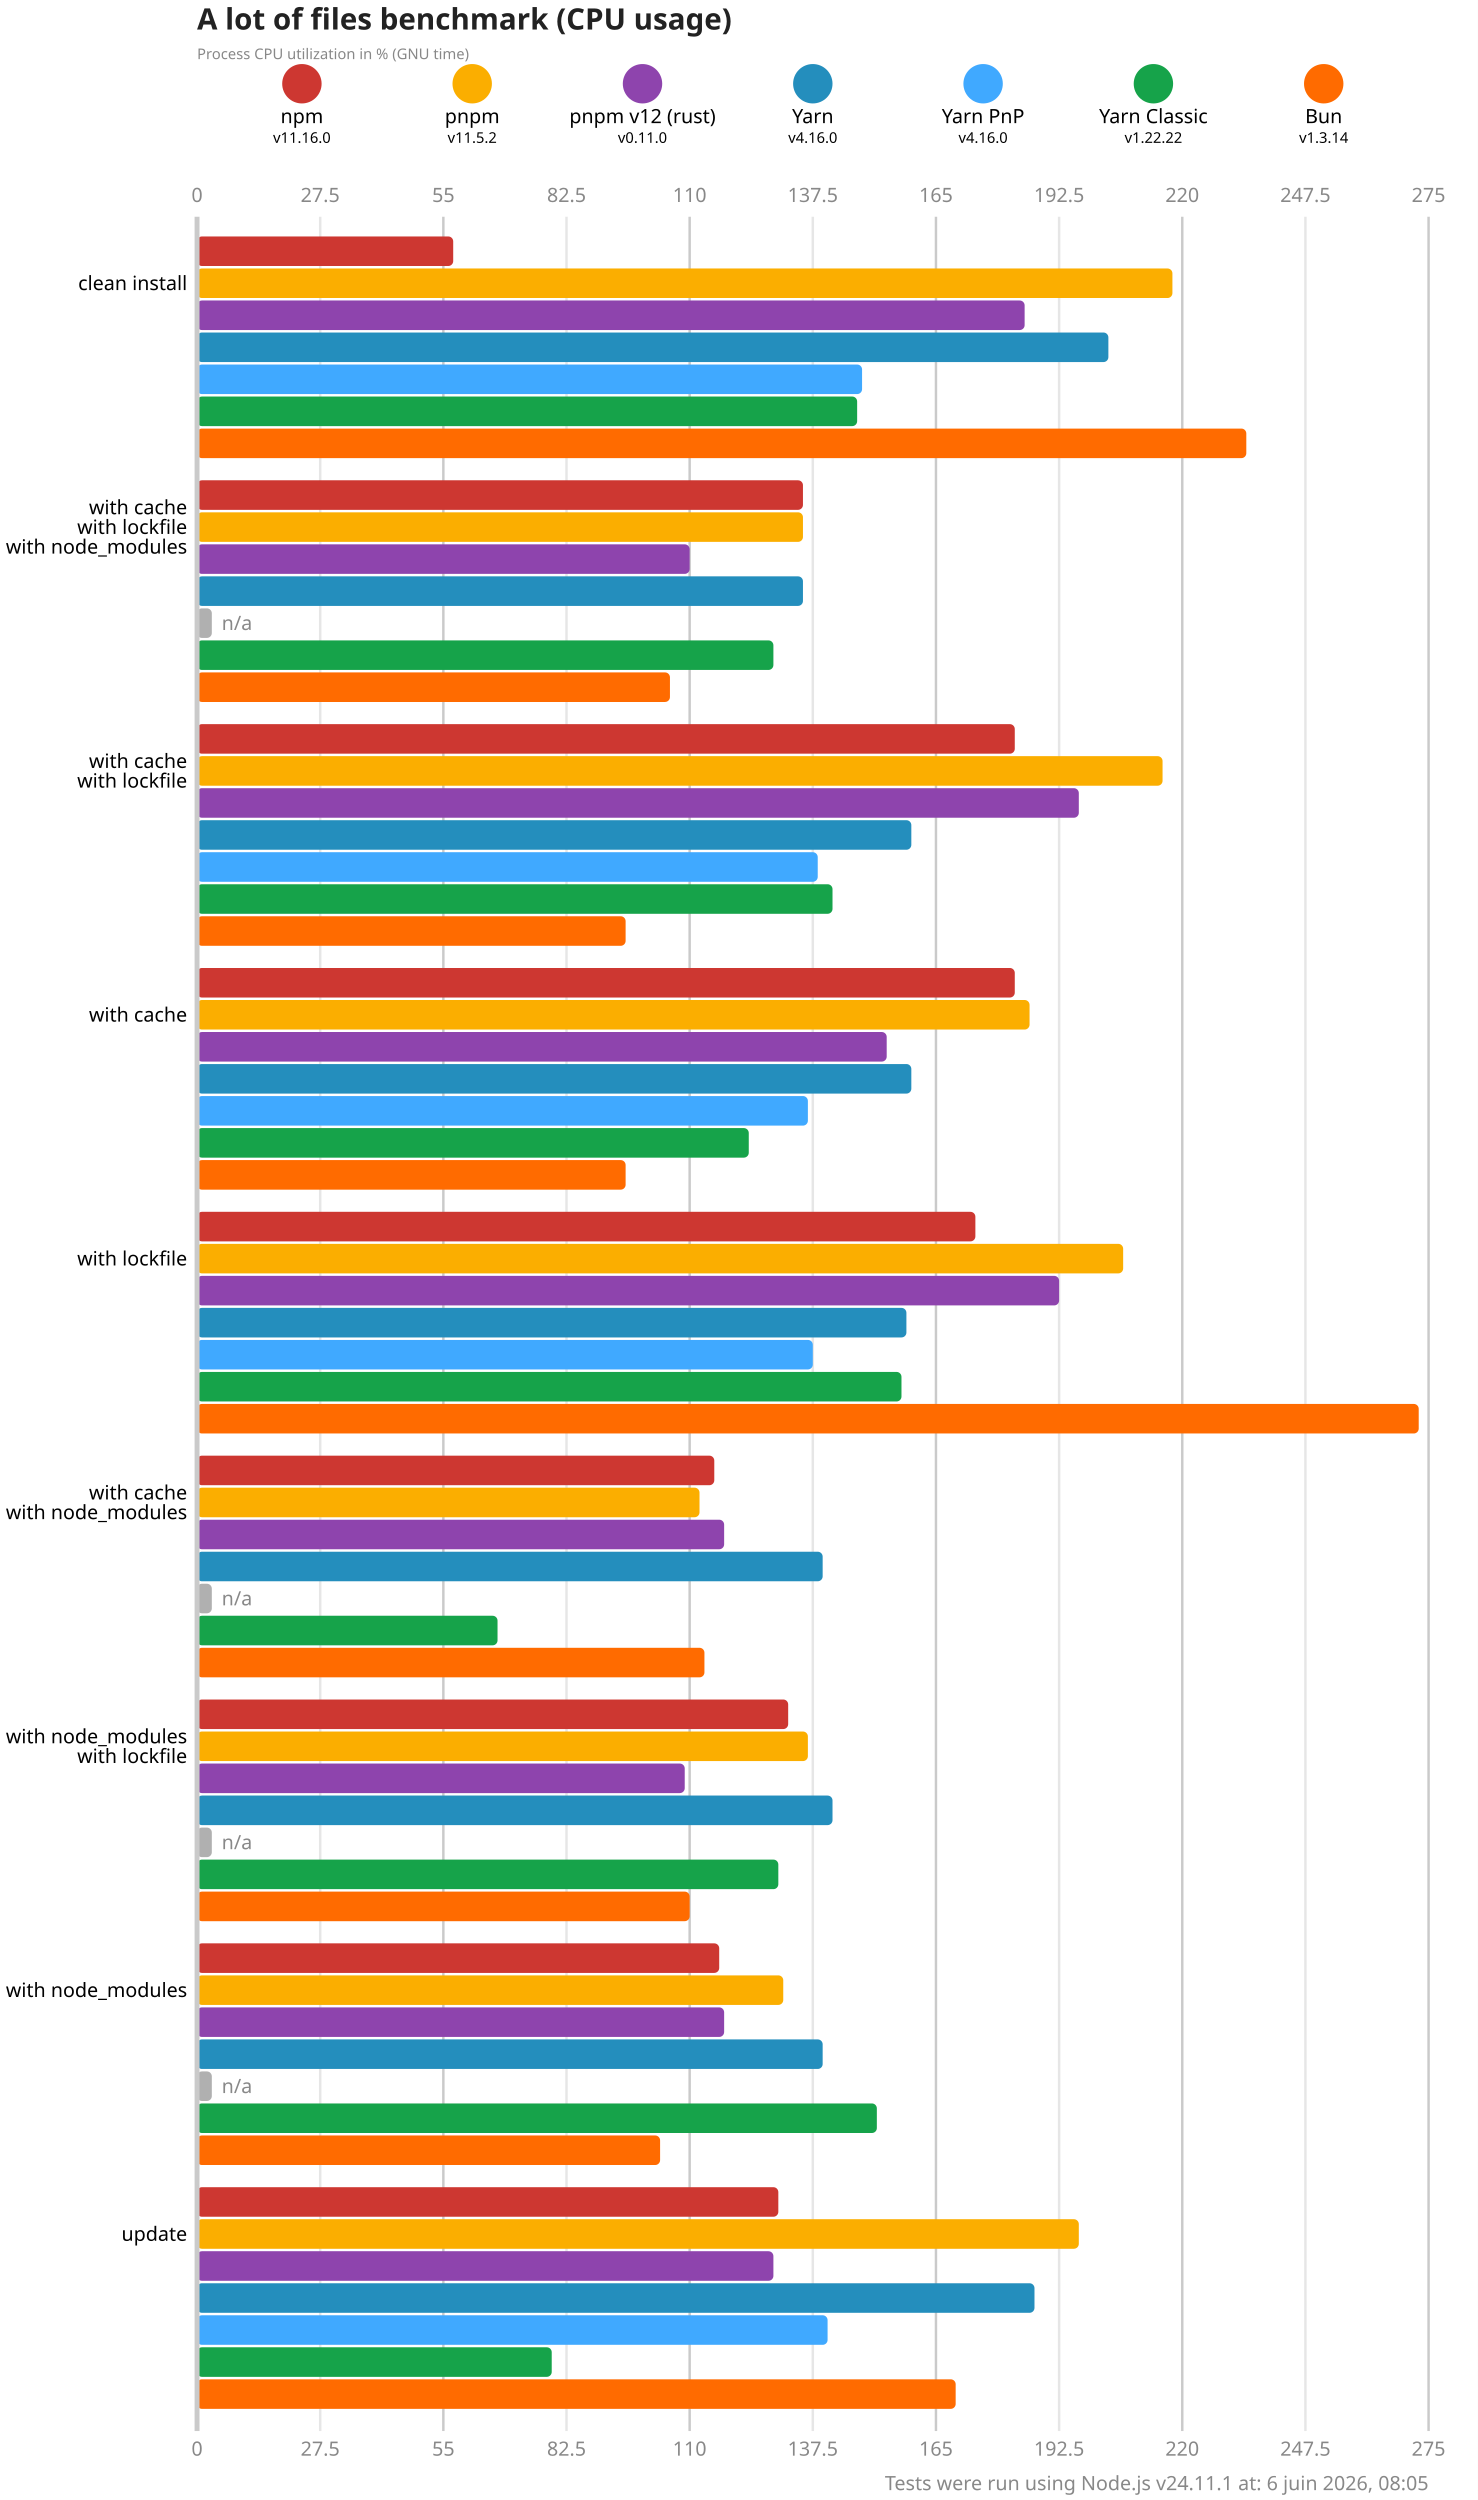
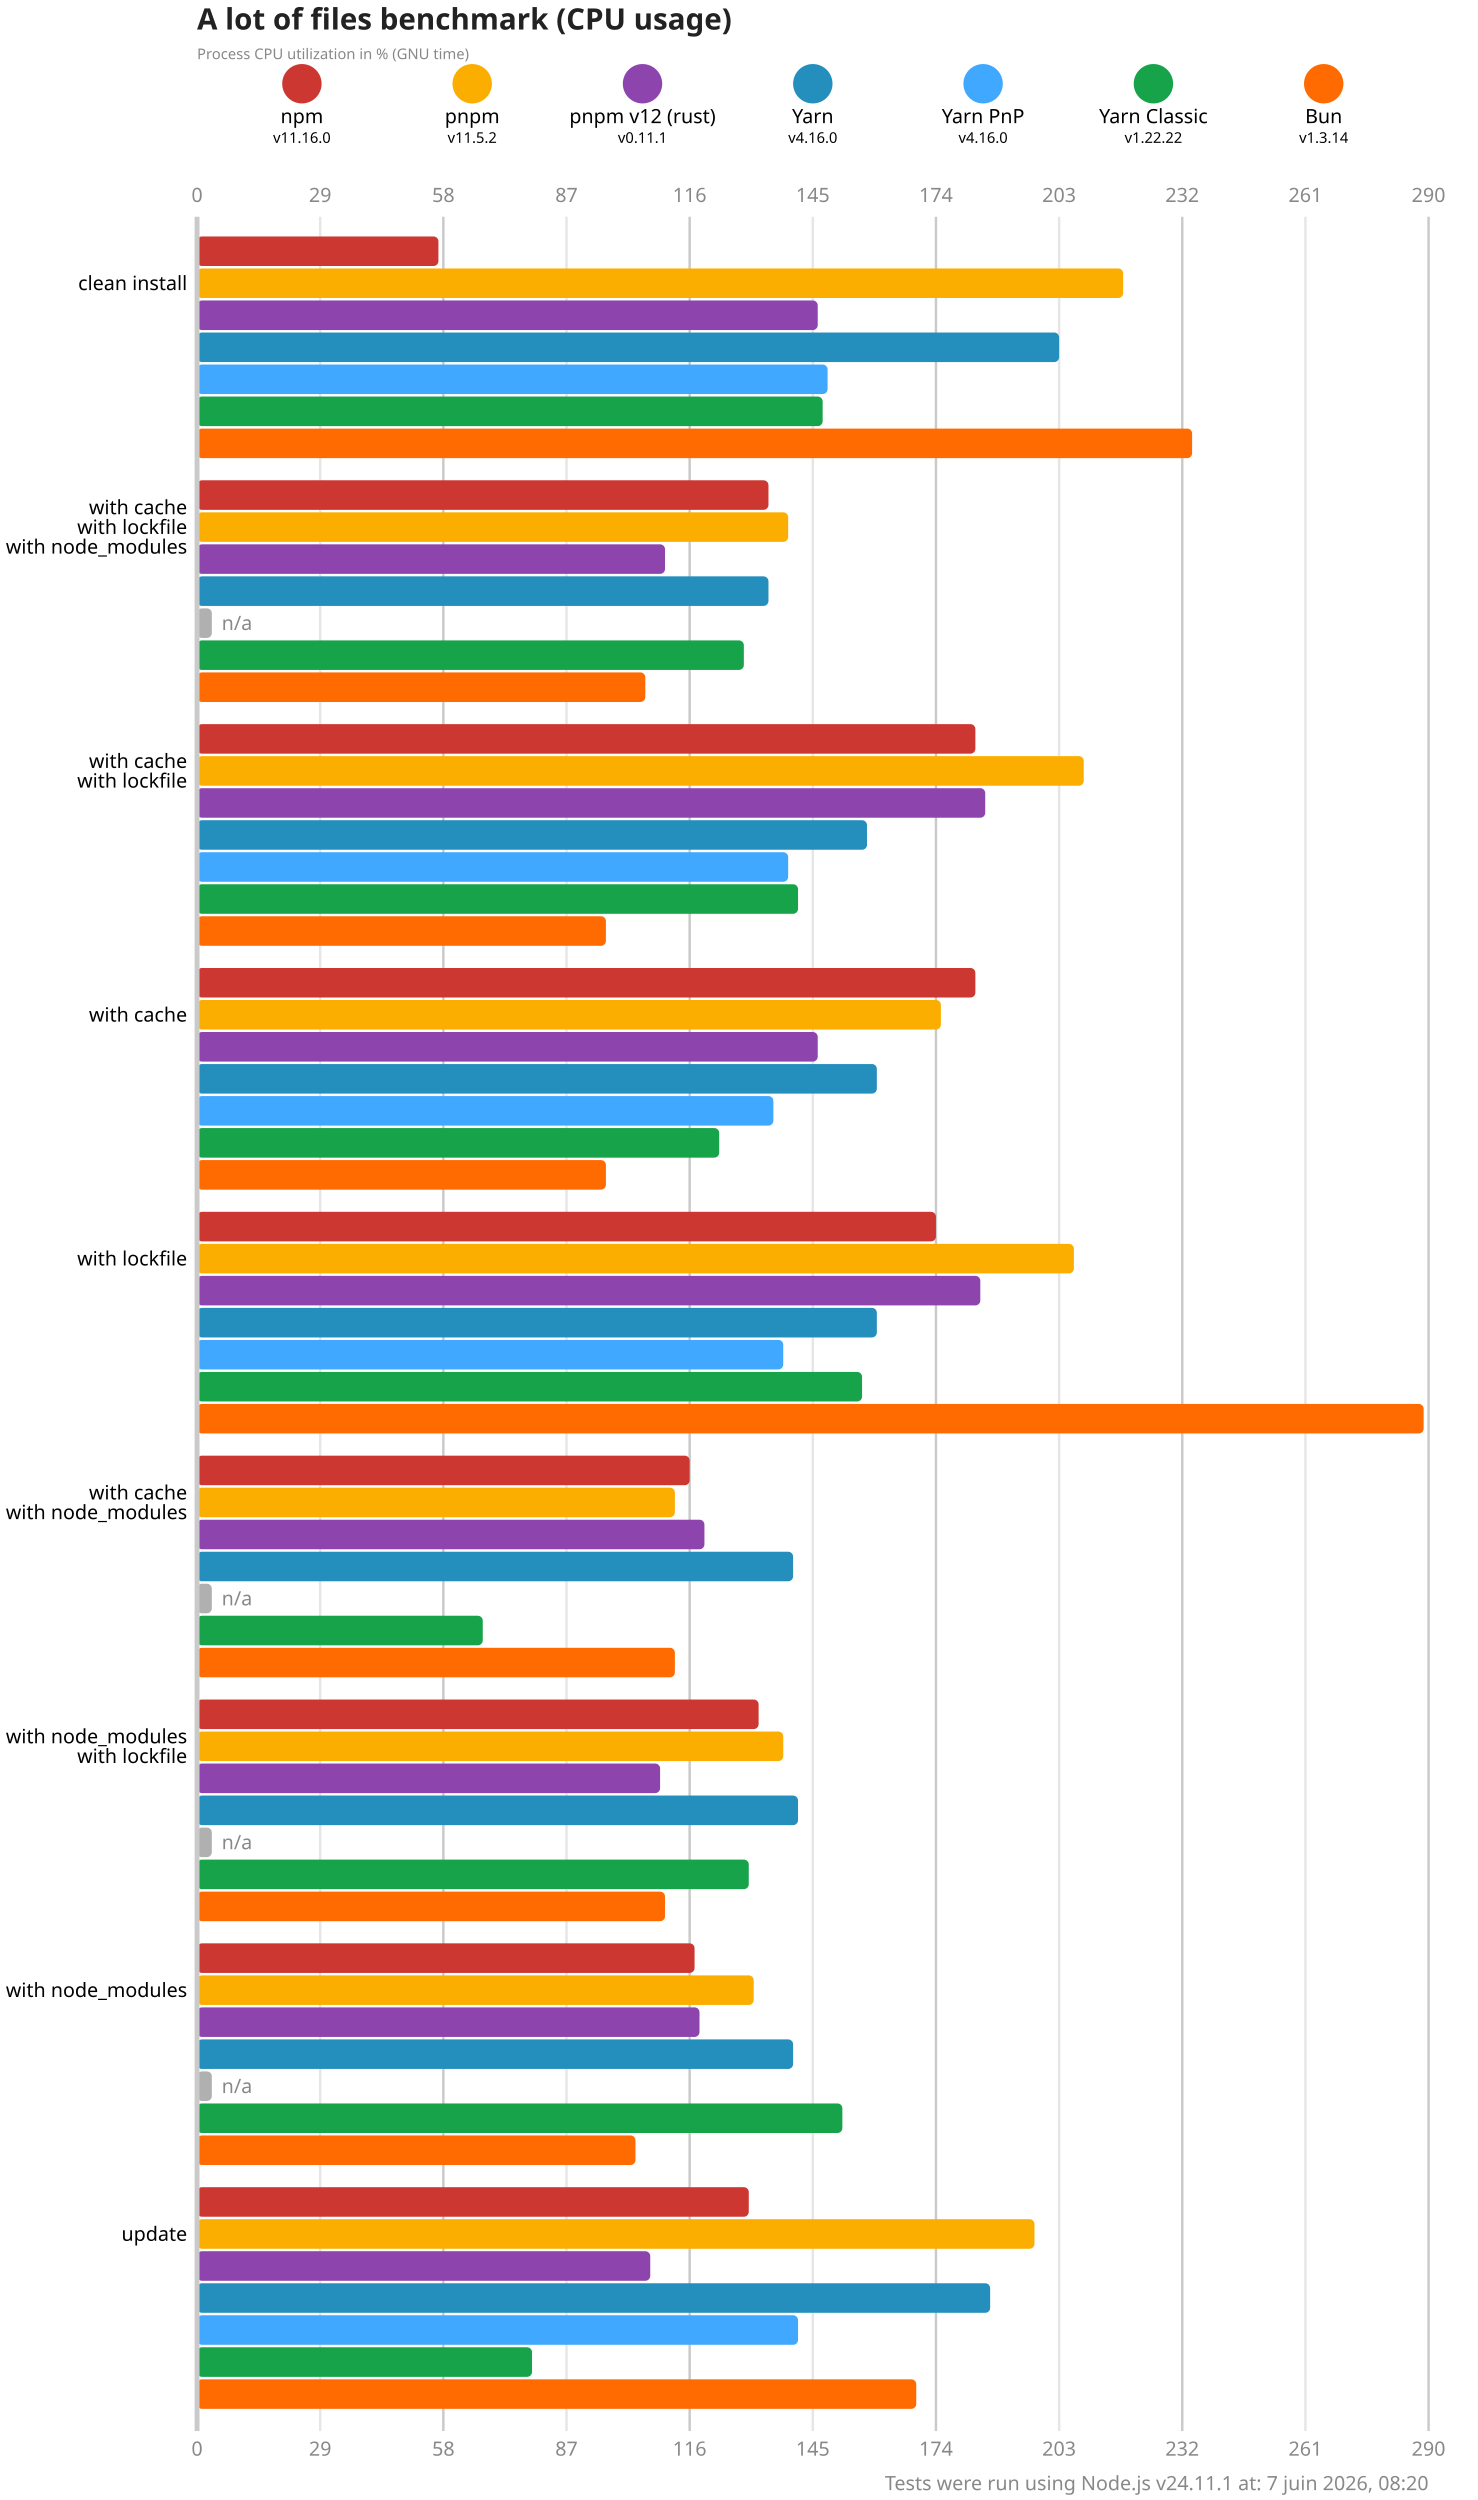
<svg xmlns="http://www.w3.org/2000/svg" version="1.1" viewBox="0 0 300 507.5">
  <style>
    .font { font-family: sans-serif; }
    .s3 { font-size: 3px; }
    .s4 { font-size: 4px; }
    .s5 { font-size: 5px; }
    .s6 { font-size: 6px; }
    .title { fill: #222; font-weight: 600; }
    .line { stroke: #cacaca; }
    .lineMinor { stroke: #e6e6e6; }
    .width { stroke-width: 0.5; }
    .text { fill: #888; }
  </style>
  <rect x="0" y="0" width="300" height="507.5" fill="#fff" />
  <text x="40" y="6" class="font s6 title">A lot of files benchmark (CPU usage)</text>
  <text x="40" y="12" class="font s3 text">Process CPU utilization in % (GNU time)</text>
  <circle cx="61.286" cy="17" r="4" fill="#cd3731" />
  <text x="61.286" y="25" class="font s4" text-anchor="middle">npm</text>
  <text x="61.286" y="29" class="font s3" text-anchor="middle">v11.16.0</text>
  <circle cx="95.857" cy="17" r="4" fill="#fbae00" />
  <text x="95.857" y="25" class="font s4" text-anchor="middle">pnpm</text>
  <text x="95.857" y="29" class="font s3" text-anchor="middle">v11.5.2</text>
  <circle cx="130.429" cy="17" r="4" fill="#8e44ad" />
  <text x="130.429" y="25" class="font s4" text-anchor="middle">pnpm v12 (rust)</text>
-   <text x="130.429" y="29" class="font s3" text-anchor="middle">v0.11.0</text>
+   <text x="130.429" y="29" class="font s3" text-anchor="middle">v0.11.1</text>
  <circle cx="165" cy="17" r="4" fill="#248ebd" />
  <text x="165" y="25" class="font s4" text-anchor="middle">Yarn</text>
  <text x="165" y="29" class="font s3" text-anchor="middle">v4.16.0</text>
  <circle cx="199.571" cy="17" r="4" fill="#40a9ff" />
  <text x="199.571" y="25" class="font s4" text-anchor="middle">Yarn PnP</text>
  <text x="199.571" y="29" class="font s3" text-anchor="middle">v4.16.0</text>
  <circle cx="234.143" cy="17" r="4" fill="#16a34a" />
  <text x="234.143" y="25" class="font s4" text-anchor="middle">Yarn Classic</text>
  <text x="234.143" y="29" class="font s3" text-anchor="middle">v1.22.22</text>
  <circle cx="268.714" cy="17" r="4" fill="#ff6b00" />
  <text x="268.714" y="25" class="font s4" text-anchor="middle">Bun</text>
  <text x="268.714" y="29" class="font s3" text-anchor="middle">v1.3.14</text>
  <text x="40" y="41" class="font s4 text" text-anchor="middle">0</text>
  <text x="40" y="498.5" class="font s4 text" text-anchor="middle">0</text>
  <line x1="65" y1="44" x2="65" y2="493.5" class="lineMinor width" />
-   <text x="65" y="41" class="font s4 text" text-anchor="middle">27.5</text>
-   <text x="65" y="498.5" class="font s4 text" text-anchor="middle">27.5</text>
+   <text x="65" y="41" class="font s4 text" text-anchor="middle">29</text>
+   <text x="65" y="498.5" class="font s4 text" text-anchor="middle">29</text>
  <line x1="90" y1="44" x2="90" y2="493.5" class="line width" />
-   <text x="90" y="41" class="font s4 text" text-anchor="middle">55</text>
-   <text x="90" y="498.5" class="font s4 text" text-anchor="middle">55</text>
+   <text x="90" y="41" class="font s4 text" text-anchor="middle">58</text>
+   <text x="90" y="498.5" class="font s4 text" text-anchor="middle">58</text>
  <line x1="115" y1="44" x2="115" y2="493.5" class="lineMinor width" />
-   <text x="115" y="41" class="font s4 text" text-anchor="middle">82.5</text>
-   <text x="115" y="498.5" class="font s4 text" text-anchor="middle">82.5</text>
+   <text x="115" y="41" class="font s4 text" text-anchor="middle">87</text>
+   <text x="115" y="498.5" class="font s4 text" text-anchor="middle">87</text>
  <line x1="140" y1="44" x2="140" y2="493.5" class="line width" />
-   <text x="140" y="41" class="font s4 text" text-anchor="middle">110</text>
-   <text x="140" y="498.5" class="font s4 text" text-anchor="middle">110</text>
+   <text x="140" y="41" class="font s4 text" text-anchor="middle">116</text>
+   <text x="140" y="498.5" class="font s4 text" text-anchor="middle">116</text>
  <line x1="165" y1="44" x2="165" y2="493.5" class="lineMinor width" />
-   <text x="165" y="41" class="font s4 text" text-anchor="middle">137.5</text>
-   <text x="165" y="498.5" class="font s4 text" text-anchor="middle">137.5</text>
+   <text x="165" y="41" class="font s4 text" text-anchor="middle">145</text>
+   <text x="165" y="498.5" class="font s4 text" text-anchor="middle">145</text>
  <line x1="190" y1="44" x2="190" y2="493.5" class="line width" />
-   <text x="190" y="41" class="font s4 text" text-anchor="middle">165</text>
-   <text x="190" y="498.5" class="font s4 text" text-anchor="middle">165</text>
+   <text x="190" y="41" class="font s4 text" text-anchor="middle">174</text>
+   <text x="190" y="498.5" class="font s4 text" text-anchor="middle">174</text>
  <line x1="215" y1="44" x2="215" y2="493.5" class="lineMinor width" />
-   <text x="215" y="41" class="font s4 text" text-anchor="middle">192.5</text>
-   <text x="215" y="498.5" class="font s4 text" text-anchor="middle">192.5</text>
+   <text x="215" y="41" class="font s4 text" text-anchor="middle">203</text>
+   <text x="215" y="498.5" class="font s4 text" text-anchor="middle">203</text>
  <line x1="240" y1="44" x2="240" y2="493.5" class="line width" />
-   <text x="240" y="41" class="font s4 text" text-anchor="middle">220</text>
-   <text x="240" y="498.5" class="font s4 text" text-anchor="middle">220</text>
+   <text x="240" y="41" class="font s4 text" text-anchor="middle">232</text>
+   <text x="240" y="498.5" class="font s4 text" text-anchor="middle">232</text>
  <line x1="265" y1="44" x2="265" y2="493.5" class="lineMinor width" />
-   <text x="265" y="41" class="font s4 text" text-anchor="middle">247.5</text>
-   <text x="265" y="498.5" class="font s4 text" text-anchor="middle">247.5</text>
+   <text x="265" y="41" class="font s4 text" text-anchor="middle">261</text>
+   <text x="265" y="498.5" class="font s4 text" text-anchor="middle">261</text>
  <line x1="290" y1="44" x2="290" y2="493.5" class="line width" />
-   <text x="290" y="41" class="font s4 text" text-anchor="middle">275</text>
-   <text x="290" y="498.5" class="font s4 text" text-anchor="middle">275</text>
-   <rect x="40" y="48" width="52" height="6" fill="#cd3731" rx="1" ry="1" />
-   <rect x="40" y="54.5" width="198" height="6" fill="#fbae00" rx="1" ry="1" />
-   <rect x="40" y="61" width="168" height="6" fill="#8e44ad" rx="1" ry="1" />
-   <rect x="40" y="67.5" width="185" height="6" fill="#248ebd" rx="1" ry="1" />
-   <rect x="40" y="74" width="135" height="6" fill="#40a9ff" rx="1" ry="1" />
-   <rect x="40" y="80.5" width="134" height="6" fill="#16a34a" rx="1" ry="1" />
-   <rect x="40" y="87" width="213" height="6" fill="#ff6b00" rx="1" ry="1" />
-   <rect x="40" y="97.5" width="123" height="6" fill="#cd3731" rx="1" ry="1" />
-   <rect x="40" y="104" width="123" height="6" fill="#fbae00" rx="1" ry="1" />
-   <rect x="40" y="110.5" width="100" height="6" fill="#8e44ad" rx="1" ry="1" />
-   <rect x="40" y="117" width="123" height="6" fill="#248ebd" rx="1" ry="1" />
+   <text x="290" y="41" class="font s4 text" text-anchor="middle">290</text>
+   <text x="290" y="498.5" class="font s4 text" text-anchor="middle">290</text>
+   <rect x="40" y="48" width="49" height="6" fill="#cd3731" rx="1" ry="1" />
+   <rect x="40" y="54.5" width="188" height="6" fill="#fbae00" rx="1" ry="1" />
+   <rect x="40" y="61" width="126" height="6" fill="#8e44ad" rx="1" ry="1" />
+   <rect x="40" y="67.5" width="175" height="6" fill="#248ebd" rx="1" ry="1" />
+   <rect x="40" y="74" width="128" height="6" fill="#40a9ff" rx="1" ry="1" />
+   <rect x="40" y="80.5" width="127" height="6" fill="#16a34a" rx="1" ry="1" />
+   <rect x="40" y="87" width="202" height="6" fill="#ff6b00" rx="1" ry="1" />
+   <rect x="40" y="97.5" width="116" height="6" fill="#cd3731" rx="1" ry="1" />
+   <rect x="40" y="104" width="120" height="6" fill="#fbae00" rx="1" ry="1" />
+   <rect x="40" y="110.5" width="95" height="6" fill="#8e44ad" rx="1" ry="1" />
+   <rect x="40" y="117" width="116" height="6" fill="#248ebd" rx="1" ry="1" />
  <rect x="40" y="123.5" width="3" height="6" fill="#b0b0b0" rx="1" ry="1" />
  <text x="45" y="126.5" class="font s4 text" dominant-baseline="middle">n/a</text>
-   <rect x="40" y="130" width="117" height="6" fill="#16a34a" rx="1" ry="1" />
-   <rect x="40" y="136.5" width="96" height="6" fill="#ff6b00" rx="1" ry="1" />
-   <rect x="40" y="147" width="166" height="6" fill="#cd3731" rx="1" ry="1" />
-   <rect x="40" y="153.5" width="196" height="6" fill="#fbae00" rx="1" ry="1" />
-   <rect x="40" y="160" width="179" height="6" fill="#8e44ad" rx="1" ry="1" />
-   <rect x="40" y="166.5" width="145" height="6" fill="#248ebd" rx="1" ry="1" />
-   <rect x="40" y="173" width="126" height="6" fill="#40a9ff" rx="1" ry="1" />
-   <rect x="40" y="179.5" width="129" height="6" fill="#16a34a" rx="1" ry="1" />
-   <rect x="40" y="186" width="87" height="6" fill="#ff6b00" rx="1" ry="1" />
-   <rect x="40" y="196.5" width="166" height="6" fill="#cd3731" rx="1" ry="1" />
-   <rect x="40" y="203" width="169" height="6" fill="#fbae00" rx="1" ry="1" />
-   <rect x="40" y="209.5" width="140" height="6" fill="#8e44ad" rx="1" ry="1" />
-   <rect x="40" y="216" width="145" height="6" fill="#248ebd" rx="1" ry="1" />
-   <rect x="40" y="222.5" width="124" height="6" fill="#40a9ff" rx="1" ry="1" />
-   <rect x="40" y="229" width="112" height="6" fill="#16a34a" rx="1" ry="1" />
-   <rect x="40" y="235.5" width="87" height="6" fill="#ff6b00" rx="1" ry="1" />
-   <rect x="40" y="246" width="158" height="6" fill="#cd3731" rx="1" ry="1" />
-   <rect x="40" y="252.5" width="188" height="6" fill="#fbae00" rx="1" ry="1" />
-   <rect x="40" y="259" width="175" height="6" fill="#8e44ad" rx="1" ry="1" />
-   <rect x="40" y="265.5" width="144" height="6" fill="#248ebd" rx="1" ry="1" />
-   <rect x="40" y="272" width="125" height="6" fill="#40a9ff" rx="1" ry="1" />
-   <rect x="40" y="278.5" width="143" height="6" fill="#16a34a" rx="1" ry="1" />
-   <rect x="40" y="285" width="248" height="6" fill="#ff6b00" rx="1" ry="1" />
-   <rect x="40" y="295.5" width="105" height="6" fill="#cd3731" rx="1" ry="1" />
-   <rect x="40" y="302" width="102" height="6" fill="#fbae00" rx="1" ry="1" />
-   <rect x="40" y="308.5" width="107" height="6" fill="#8e44ad" rx="1" ry="1" />
-   <rect x="40" y="315" width="127" height="6" fill="#248ebd" rx="1" ry="1" />
+   <rect x="40" y="130" width="111" height="6" fill="#16a34a" rx="1" ry="1" />
+   <rect x="40" y="136.5" width="91" height="6" fill="#ff6b00" rx="1" ry="1" />
+   <rect x="40" y="147" width="158" height="6" fill="#cd3731" rx="1" ry="1" />
+   <rect x="40" y="153.5" width="180" height="6" fill="#fbae00" rx="1" ry="1" />
+   <rect x="40" y="160" width="160" height="6" fill="#8e44ad" rx="1" ry="1" />
+   <rect x="40" y="166.5" width="136" height="6" fill="#248ebd" rx="1" ry="1" />
+   <rect x="40" y="173" width="120" height="6" fill="#40a9ff" rx="1" ry="1" />
+   <rect x="40" y="179.5" width="122" height="6" fill="#16a34a" rx="1" ry="1" />
+   <rect x="40" y="186" width="83" height="6" fill="#ff6b00" rx="1" ry="1" />
+   <rect x="40" y="196.5" width="158" height="6" fill="#cd3731" rx="1" ry="1" />
+   <rect x="40" y="203" width="151" height="6" fill="#fbae00" rx="1" ry="1" />
+   <rect x="40" y="209.5" width="126" height="6" fill="#8e44ad" rx="1" ry="1" />
+   <rect x="40" y="216" width="138" height="6" fill="#248ebd" rx="1" ry="1" />
+   <rect x="40" y="222.5" width="117" height="6" fill="#40a9ff" rx="1" ry="1" />
+   <rect x="40" y="229" width="106" height="6" fill="#16a34a" rx="1" ry="1" />
+   <rect x="40" y="235.5" width="83" height="6" fill="#ff6b00" rx="1" ry="1" />
+   <rect x="40" y="246" width="150" height="6" fill="#cd3731" rx="1" ry="1" />
+   <rect x="40" y="252.5" width="178" height="6" fill="#fbae00" rx="1" ry="1" />
+   <rect x="40" y="259" width="159" height="6" fill="#8e44ad" rx="1" ry="1" />
+   <rect x="40" y="265.5" width="138" height="6" fill="#248ebd" rx="1" ry="1" />
+   <rect x="40" y="272" width="119" height="6" fill="#40a9ff" rx="1" ry="1" />
+   <rect x="40" y="278.5" width="135" height="6" fill="#16a34a" rx="1" ry="1" />
+   <rect x="40" y="285" width="249" height="6" fill="#ff6b00" rx="1" ry="1" />
+   <rect x="40" y="295.5" width="100" height="6" fill="#cd3731" rx="1" ry="1" />
+   <rect x="40" y="302" width="97" height="6" fill="#fbae00" rx="1" ry="1" />
+   <rect x="40" y="308.5" width="103" height="6" fill="#8e44ad" rx="1" ry="1" />
+   <rect x="40" y="315" width="121" height="6" fill="#248ebd" rx="1" ry="1" />
  <rect x="40" y="321.5" width="3" height="6" fill="#b0b0b0" rx="1" ry="1" />
  <text x="45" y="324.5" class="font s4 text" dominant-baseline="middle">n/a</text>
-   <rect x="40" y="328" width="61" height="6" fill="#16a34a" rx="1" ry="1" />
-   <rect x="40" y="334.5" width="103" height="6" fill="#ff6b00" rx="1" ry="1" />
-   <rect x="40" y="345" width="120" height="6" fill="#cd3731" rx="1" ry="1" />
-   <rect x="40" y="351.5" width="124" height="6" fill="#fbae00" rx="1" ry="1" />
-   <rect x="40" y="358" width="99" height="6" fill="#8e44ad" rx="1" ry="1" />
-   <rect x="40" y="364.5" width="129" height="6" fill="#248ebd" rx="1" ry="1" />
+   <rect x="40" y="328" width="58" height="6" fill="#16a34a" rx="1" ry="1" />
+   <rect x="40" y="334.5" width="97" height="6" fill="#ff6b00" rx="1" ry="1" />
+   <rect x="40" y="345" width="114" height="6" fill="#cd3731" rx="1" ry="1" />
+   <rect x="40" y="351.5" width="119" height="6" fill="#fbae00" rx="1" ry="1" />
+   <rect x="40" y="358" width="94" height="6" fill="#8e44ad" rx="1" ry="1" />
+   <rect x="40" y="364.5" width="122" height="6" fill="#248ebd" rx="1" ry="1" />
  <rect x="40" y="371" width="3" height="6" fill="#b0b0b0" rx="1" ry="1" />
  <text x="45" y="374" class="font s4 text" dominant-baseline="middle">n/a</text>
-   <rect x="40" y="377.5" width="118" height="6" fill="#16a34a" rx="1" ry="1" />
-   <rect x="40" y="384" width="100" height="6" fill="#ff6b00" rx="1" ry="1" />
-   <rect x="40" y="394.5" width="106" height="6" fill="#cd3731" rx="1" ry="1" />
-   <rect x="40" y="401" width="119" height="6" fill="#fbae00" rx="1" ry="1" />
-   <rect x="40" y="407.5" width="107" height="6" fill="#8e44ad" rx="1" ry="1" />
-   <rect x="40" y="414" width="127" height="6" fill="#248ebd" rx="1" ry="1" />
+   <rect x="40" y="377.5" width="112" height="6" fill="#16a34a" rx="1" ry="1" />
+   <rect x="40" y="384" width="95" height="6" fill="#ff6b00" rx="1" ry="1" />
+   <rect x="40" y="394.5" width="101" height="6" fill="#cd3731" rx="1" ry="1" />
+   <rect x="40" y="401" width="113" height="6" fill="#fbae00" rx="1" ry="1" />
+   <rect x="40" y="407.5" width="102" height="6" fill="#8e44ad" rx="1" ry="1" />
+   <rect x="40" y="414" width="121" height="6" fill="#248ebd" rx="1" ry="1" />
  <rect x="40" y="420.5" width="3" height="6" fill="#b0b0b0" rx="1" ry="1" />
  <text x="45" y="423.5" class="font s4 text" dominant-baseline="middle">n/a</text>
-   <rect x="40" y="427" width="138" height="6" fill="#16a34a" rx="1" ry="1" />
-   <rect x="40" y="433.5" width="94" height="6" fill="#ff6b00" rx="1" ry="1" />
-   <rect x="40" y="444" width="118" height="6" fill="#cd3731" rx="1" ry="1" />
-   <rect x="40" y="450.5" width="179" height="6" fill="#fbae00" rx="1" ry="1" />
-   <rect x="40" y="457" width="117" height="6" fill="#8e44ad" rx="1" ry="1" />
-   <rect x="40" y="463.5" width="170" height="6" fill="#248ebd" rx="1" ry="1" />
-   <rect x="40" y="470" width="128" height="6" fill="#40a9ff" rx="1" ry="1" />
-   <rect x="40" y="476.5" width="72" height="6" fill="#16a34a" rx="1" ry="1" />
-   <rect x="40" y="483" width="154" height="6" fill="#ff6b00" rx="1" ry="1" />
+   <rect x="40" y="427" width="131" height="6" fill="#16a34a" rx="1" ry="1" />
+   <rect x="40" y="433.5" width="89" height="6" fill="#ff6b00" rx="1" ry="1" />
+   <rect x="40" y="444" width="112" height="6" fill="#cd3731" rx="1" ry="1" />
+   <rect x="40" y="450.5" width="170" height="6" fill="#fbae00" rx="1" ry="1" />
+   <rect x="40" y="457" width="92" height="6" fill="#8e44ad" rx="1" ry="1" />
+   <rect x="40" y="463.5" width="161" height="6" fill="#248ebd" rx="1" ry="1" />
+   <rect x="40" y="470" width="122" height="6" fill="#40a9ff" rx="1" ry="1" />
+   <rect x="40" y="476.5" width="68" height="6" fill="#16a34a" rx="1" ry="1" />
+   <rect x="40" y="483" width="146" height="6" fill="#ff6b00" rx="1" ry="1" />
  <line x1="40" y1="44" x2="40" y2="493.5" class="line" />
  <text x="38" y="57.5" class="font s4" dominant-baseline="middle" text-anchor="end">clean install</text>
  <text x="38" y="103" class="font s4" dominant-baseline="middle" text-anchor="end">with cache</text>
  <text x="38" y="107" class="font s4" dominant-baseline="middle" text-anchor="end">with lockfile</text>
  <text x="38" y="111" class="font s4" dominant-baseline="middle" text-anchor="end">with node_modules</text>
  <text x="38" y="154.5" class="font s4" dominant-baseline="middle" text-anchor="end">with cache</text>
  <text x="38" y="158.5" class="font s4" dominant-baseline="middle" text-anchor="end">with lockfile</text>
  <text x="38" y="206" class="font s4" dominant-baseline="middle" text-anchor="end">with cache</text>
  <text x="38" y="255.5" class="font s4" dominant-baseline="middle" text-anchor="end">with lockfile</text>
  <text x="38" y="303" class="font s4" dominant-baseline="middle" text-anchor="end">with cache</text>
  <text x="38" y="307" class="font s4" dominant-baseline="middle" text-anchor="end">with node_modules</text>
  <text x="38" y="352.5" class="font s4" dominant-baseline="middle" text-anchor="end">with node_modules</text>
  <text x="38" y="356.5" class="font s4" dominant-baseline="middle" text-anchor="end">with lockfile</text>
  <text x="38" y="404" class="font s4" dominant-baseline="middle" text-anchor="end">with node_modules</text>
  <text x="38" y="453.5" class="font s4" dominant-baseline="middle" text-anchor="end">update</text>
-   <text x="290" y="505.5" class="font s4 text" text-anchor="end">Tests were run using Node.js v24.11.1 at: 6 juin 2026, 08:05</text>
+   <text x="290" y="505.5" class="font s4 text" text-anchor="end">Tests were run using Node.js v24.11.1 at: 7 juin 2026, 08:20</text>
</svg>
